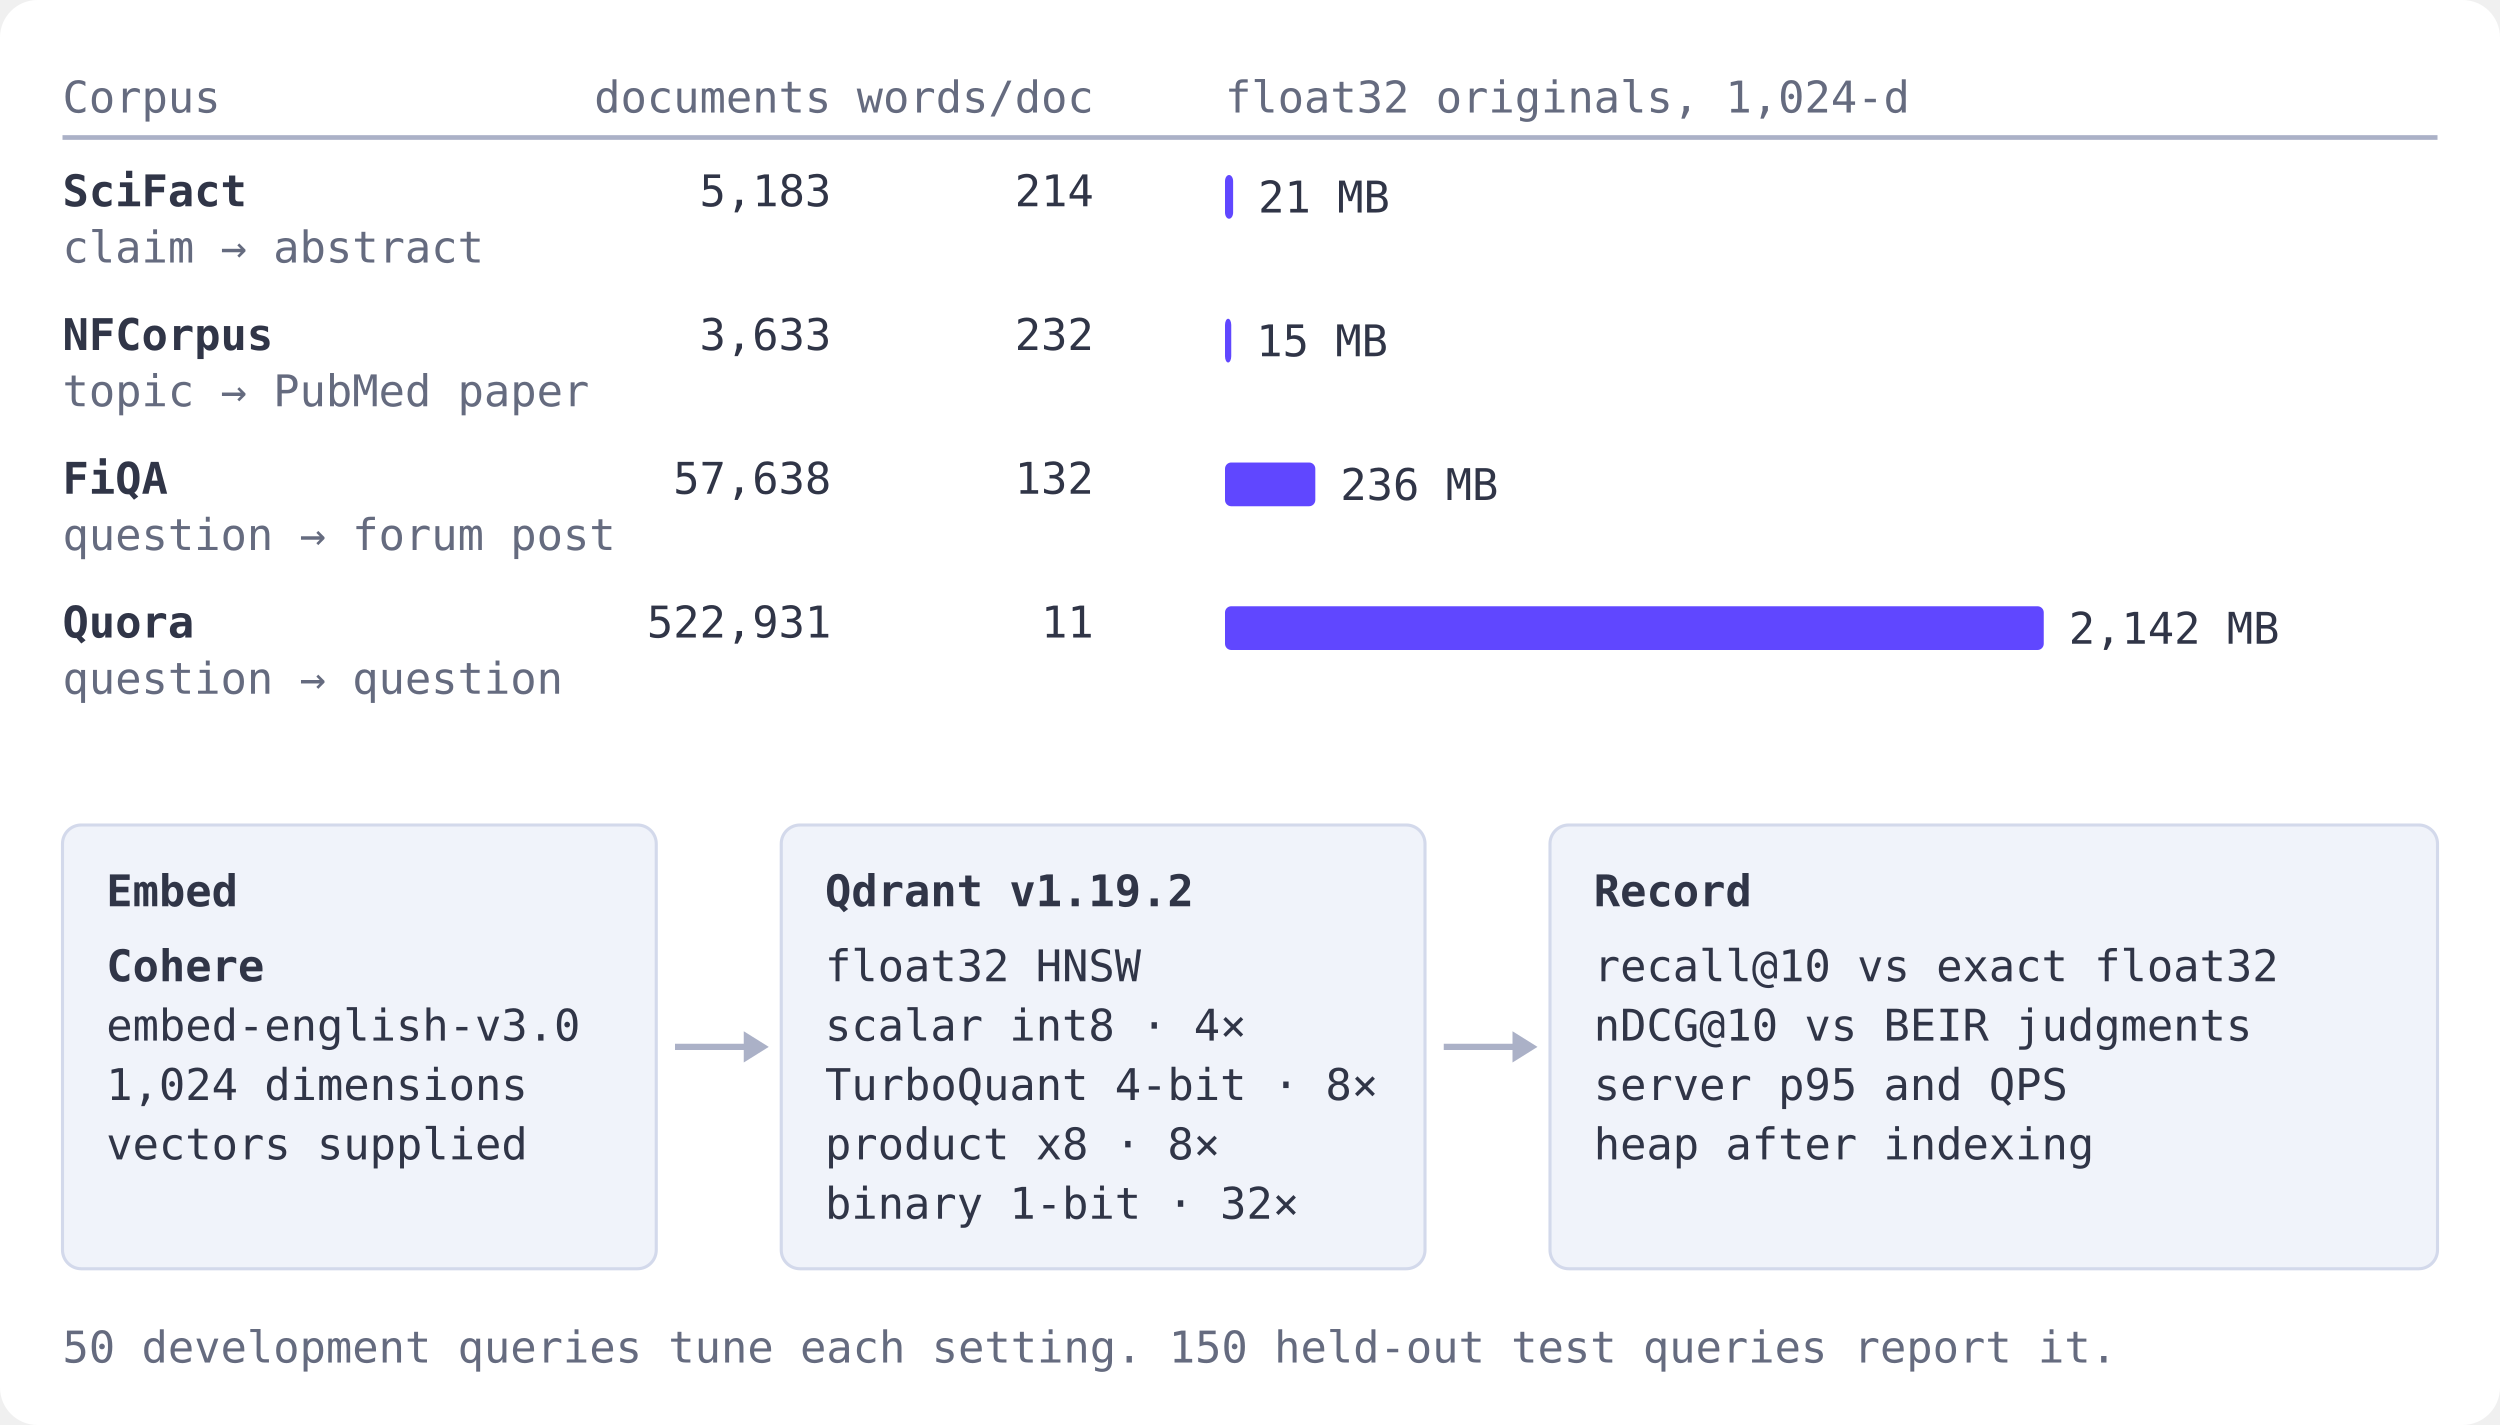
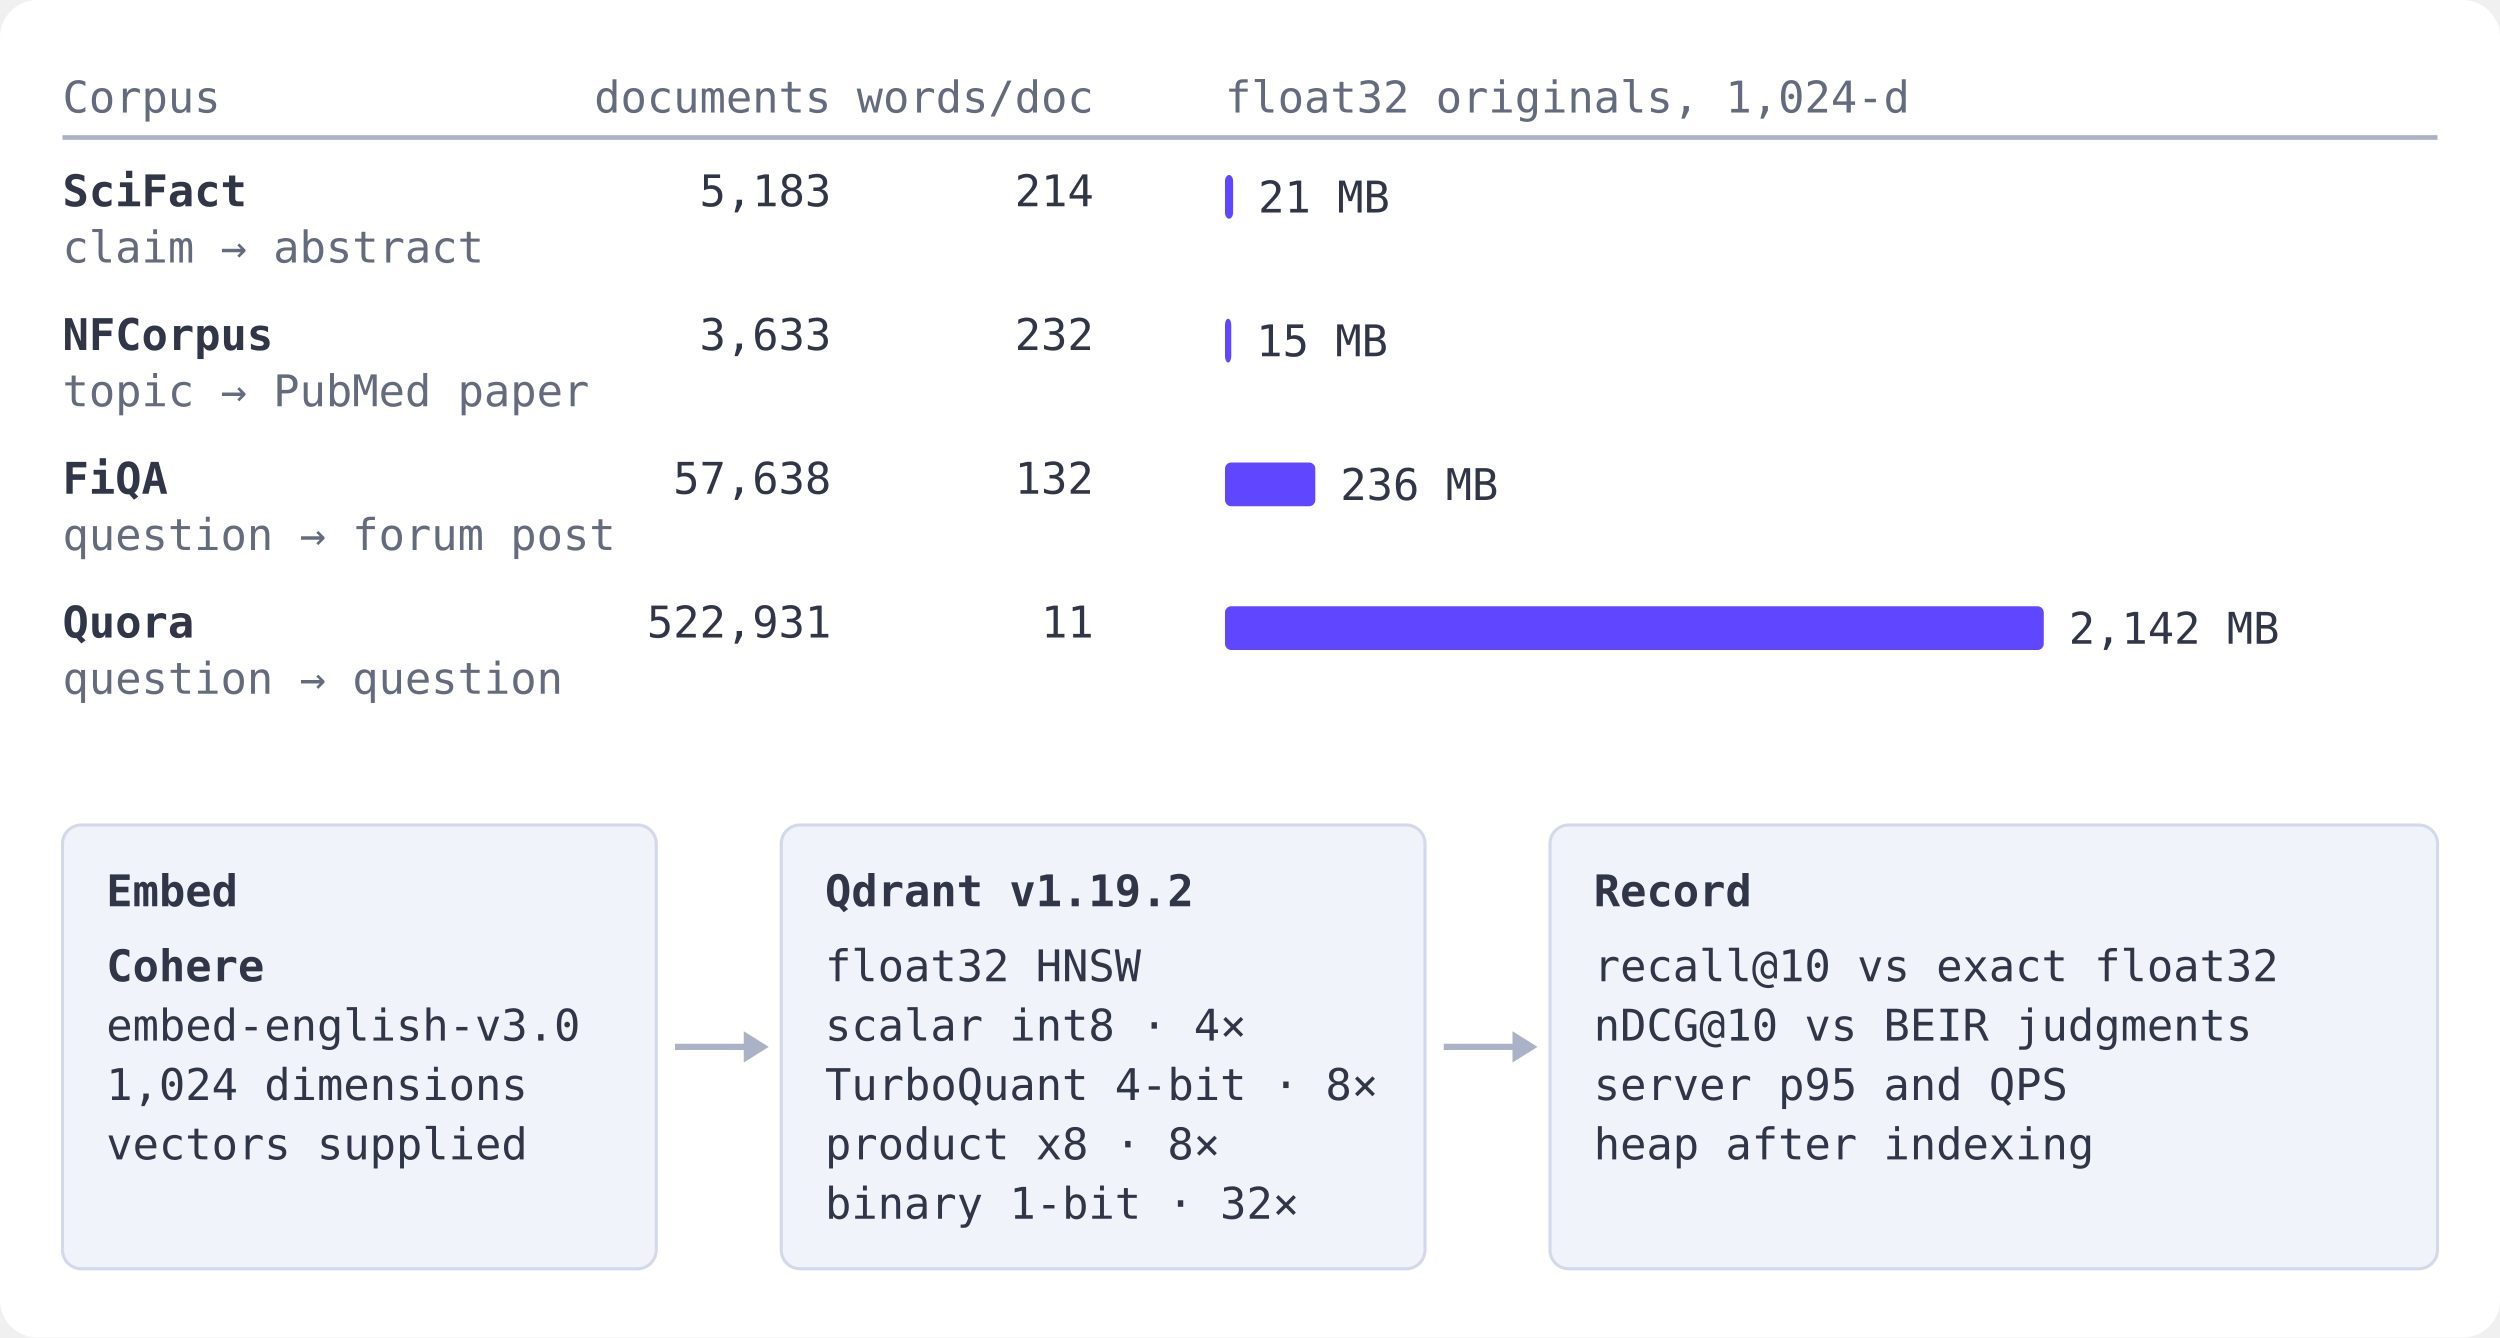
- <svg xmlns="http://www.w3.org/2000/svg" viewBox="-20 -16 800 456" width="800" height="456" role="img" aria-labelledby="t3 d3">
+ <svg xmlns="http://www.w3.org/2000/svg" viewBox="-20 -16 800 428" width="800" height="428" role="img" aria-labelledby="t3 d3">
  <style>
    text { font-family: 'Geist Mono', ui-monospace, Menlo, monospace; font-size: 14px; }
    .qset-h, .qset-sub { fill: #656b7f; }
    .qset-name, .qset-box-title { fill: #303547; font-weight: 600; }
    .qset-num, .qset-line { fill: #303547; }
    .qset-line--strong { font-weight: 600; }
    .qset-bar { fill: #6047ff; }
    .qset-hit { fill: transparent; }
    .qi-axis { stroke: #abb1c7; stroke-width: 1.5; }
    .qi-frame { fill: #f0f3fa; stroke: #d3d9eb; stroke-width: 1; }
    .qset-arrow { stroke: #abb1c7; stroke-width: 2; }
    .qset-arrowhead { fill: #abb1c7; }
  </style>
-   <rect x="-20" y="-16" width="800" height="456" fill="#FFFFFF" rx="12" />
+   <rect x="-20" y="-16" width="800" height="428" fill="#FFFFFF" rx="12" />
  <text class="qset-h" x="0" y="20">Corpus</text>
  <text class="qset-h" x="246" y="20" text-anchor="end">documents</text>
  <text class="qset-h" x="330" y="20" text-anchor="end">words/doc</text>
  <text class="qset-h" x="372" y="20">float32 originals, 1,024-d</text>
  <line class="qi-axis" x1="0" y1="28" x2="760" y2="28" />
  <g class="qset-row" data-corpus="scifact">
    <rect class="qset-hit" x="-6" y="34" width="772" height="42" rx="6" />
    <text class="qset-name" x="0" y="50">SciFact</text>
    <text class="qset-sub" x="0" y="68">claim → abstract</text>
    <text class="qset-num" x="246" y="50" text-anchor="end">5,183</text>
    <text class="qset-num" x="330" y="50" text-anchor="end">214</text>
    <rect class="qset-bar" x="372" y="40" width="2.6" height="14" rx="2" />
    <text class="qset-num" x="382.6" y="52">21 MB</text>
  </g>
  <g class="qset-row" data-corpus="nfcorpus">
    <rect class="qset-hit" x="-6" y="80" width="772" height="42" rx="6" />
    <text class="qset-name" x="0" y="96">NFCorpus</text>
    <text class="qset-sub" x="0" y="114">topic → PubMed paper</text>
    <text class="qset-num" x="246" y="96" text-anchor="end">3,633</text>
    <text class="qset-num" x="330" y="96" text-anchor="end">232</text>
    <rect class="qset-bar" x="372" y="86" width="2.0" height="14" rx="2" />
    <text class="qset-num" x="382.0" y="98">15 MB</text>
  </g>
  <g class="qset-row" data-corpus="fiqa">
    <rect class="qset-hit" x="-6" y="126" width="772" height="42" rx="6" />
    <text class="qset-name" x="0" y="142">FiQA</text>
    <text class="qset-sub" x="0" y="160">question → forum post</text>
    <text class="qset-num" x="246" y="142" text-anchor="end">57,638</text>
    <text class="qset-num" x="330" y="142" text-anchor="end">132</text>
    <rect class="qset-bar" x="372" y="132" width="28.9" height="14" rx="2" />
    <text class="qset-num" x="408.9" y="144">236 MB</text>
  </g>
  <g class="qset-row" data-corpus="quora">
    <rect class="qset-hit" x="-6" y="172" width="772" height="42" rx="6" />
    <text class="qset-name" x="0" y="188">Quora</text>
    <text class="qset-sub" x="0" y="206">question → question</text>
    <text class="qset-num" x="246" y="188" text-anchor="end">522,931</text>
    <text class="qset-num" x="330" y="188" text-anchor="end">11</text>
    <rect class="qset-bar" x="372" y="178" width="262.0" height="14" rx="2" />
    <text class="qset-num" x="642.0" y="190">2,142 MB</text>
  </g>
  <rect class="qi-frame" x="0" y="248" width="190" height="142" rx="6" />
  <text class="qset-box-title" x="14" y="274">Embed</text>
  <text class="qset-line qset-line--strong" x="14" y="298">Cohere</text>
  <text class="qset-line" x="14" y="317">embed-english-v3.0</text>
  <text class="qset-line" x="14" y="336">1,024 dimensions</text>
  <text class="qset-line" x="14" y="355">vectors supplied</text>
  <rect class="qi-frame" x="230" y="248" width="206" height="142" rx="6" />
  <text class="qset-box-title" x="244" y="274">Qdrant v1.19.2</text>
  <text class="qset-line" x="244" y="298">float32 HNSW</text>
  <text class="qset-line" x="244" y="317">scalar int8 · 4×</text>
  <text class="qset-line" x="244" y="336">TurboQuant 4-bit · 8×</text>
  <text class="qset-line" x="244" y="355">product x8 · 8×</text>
  <text class="qset-line" x="244" y="374">binary 1-bit · 32×</text>
  <rect class="qi-frame" x="476" y="248" width="284" height="142" rx="6" />
  <text class="qset-box-title" x="490" y="274">Record</text>
  <text class="qset-line" x="490" y="298">recall@10 vs exact float32</text>
  <text class="qset-line" x="490" y="317">nDCG@10 vs BEIR judgments</text>
  <text class="qset-line" x="490" y="336">server p95 and QPS</text>
  <text class="qset-line" x="490" y="355">heap after indexing</text>
  <line class="qset-arrow" x1="196" y1="319" x2="220" y2="319" />
  <polygon class="qset-arrowhead" points="226,319 218,314 218,324" />
  <line class="qset-arrow" x1="442" y1="319" x2="466" y2="319" />
  <polygon class="qset-arrowhead" points="472,319 464,314 464,324" />
-   <text class="qset-sub" x="0" y="420">50 development queries tune each setting. 150 held-out test queries report it.</text>
</svg>
